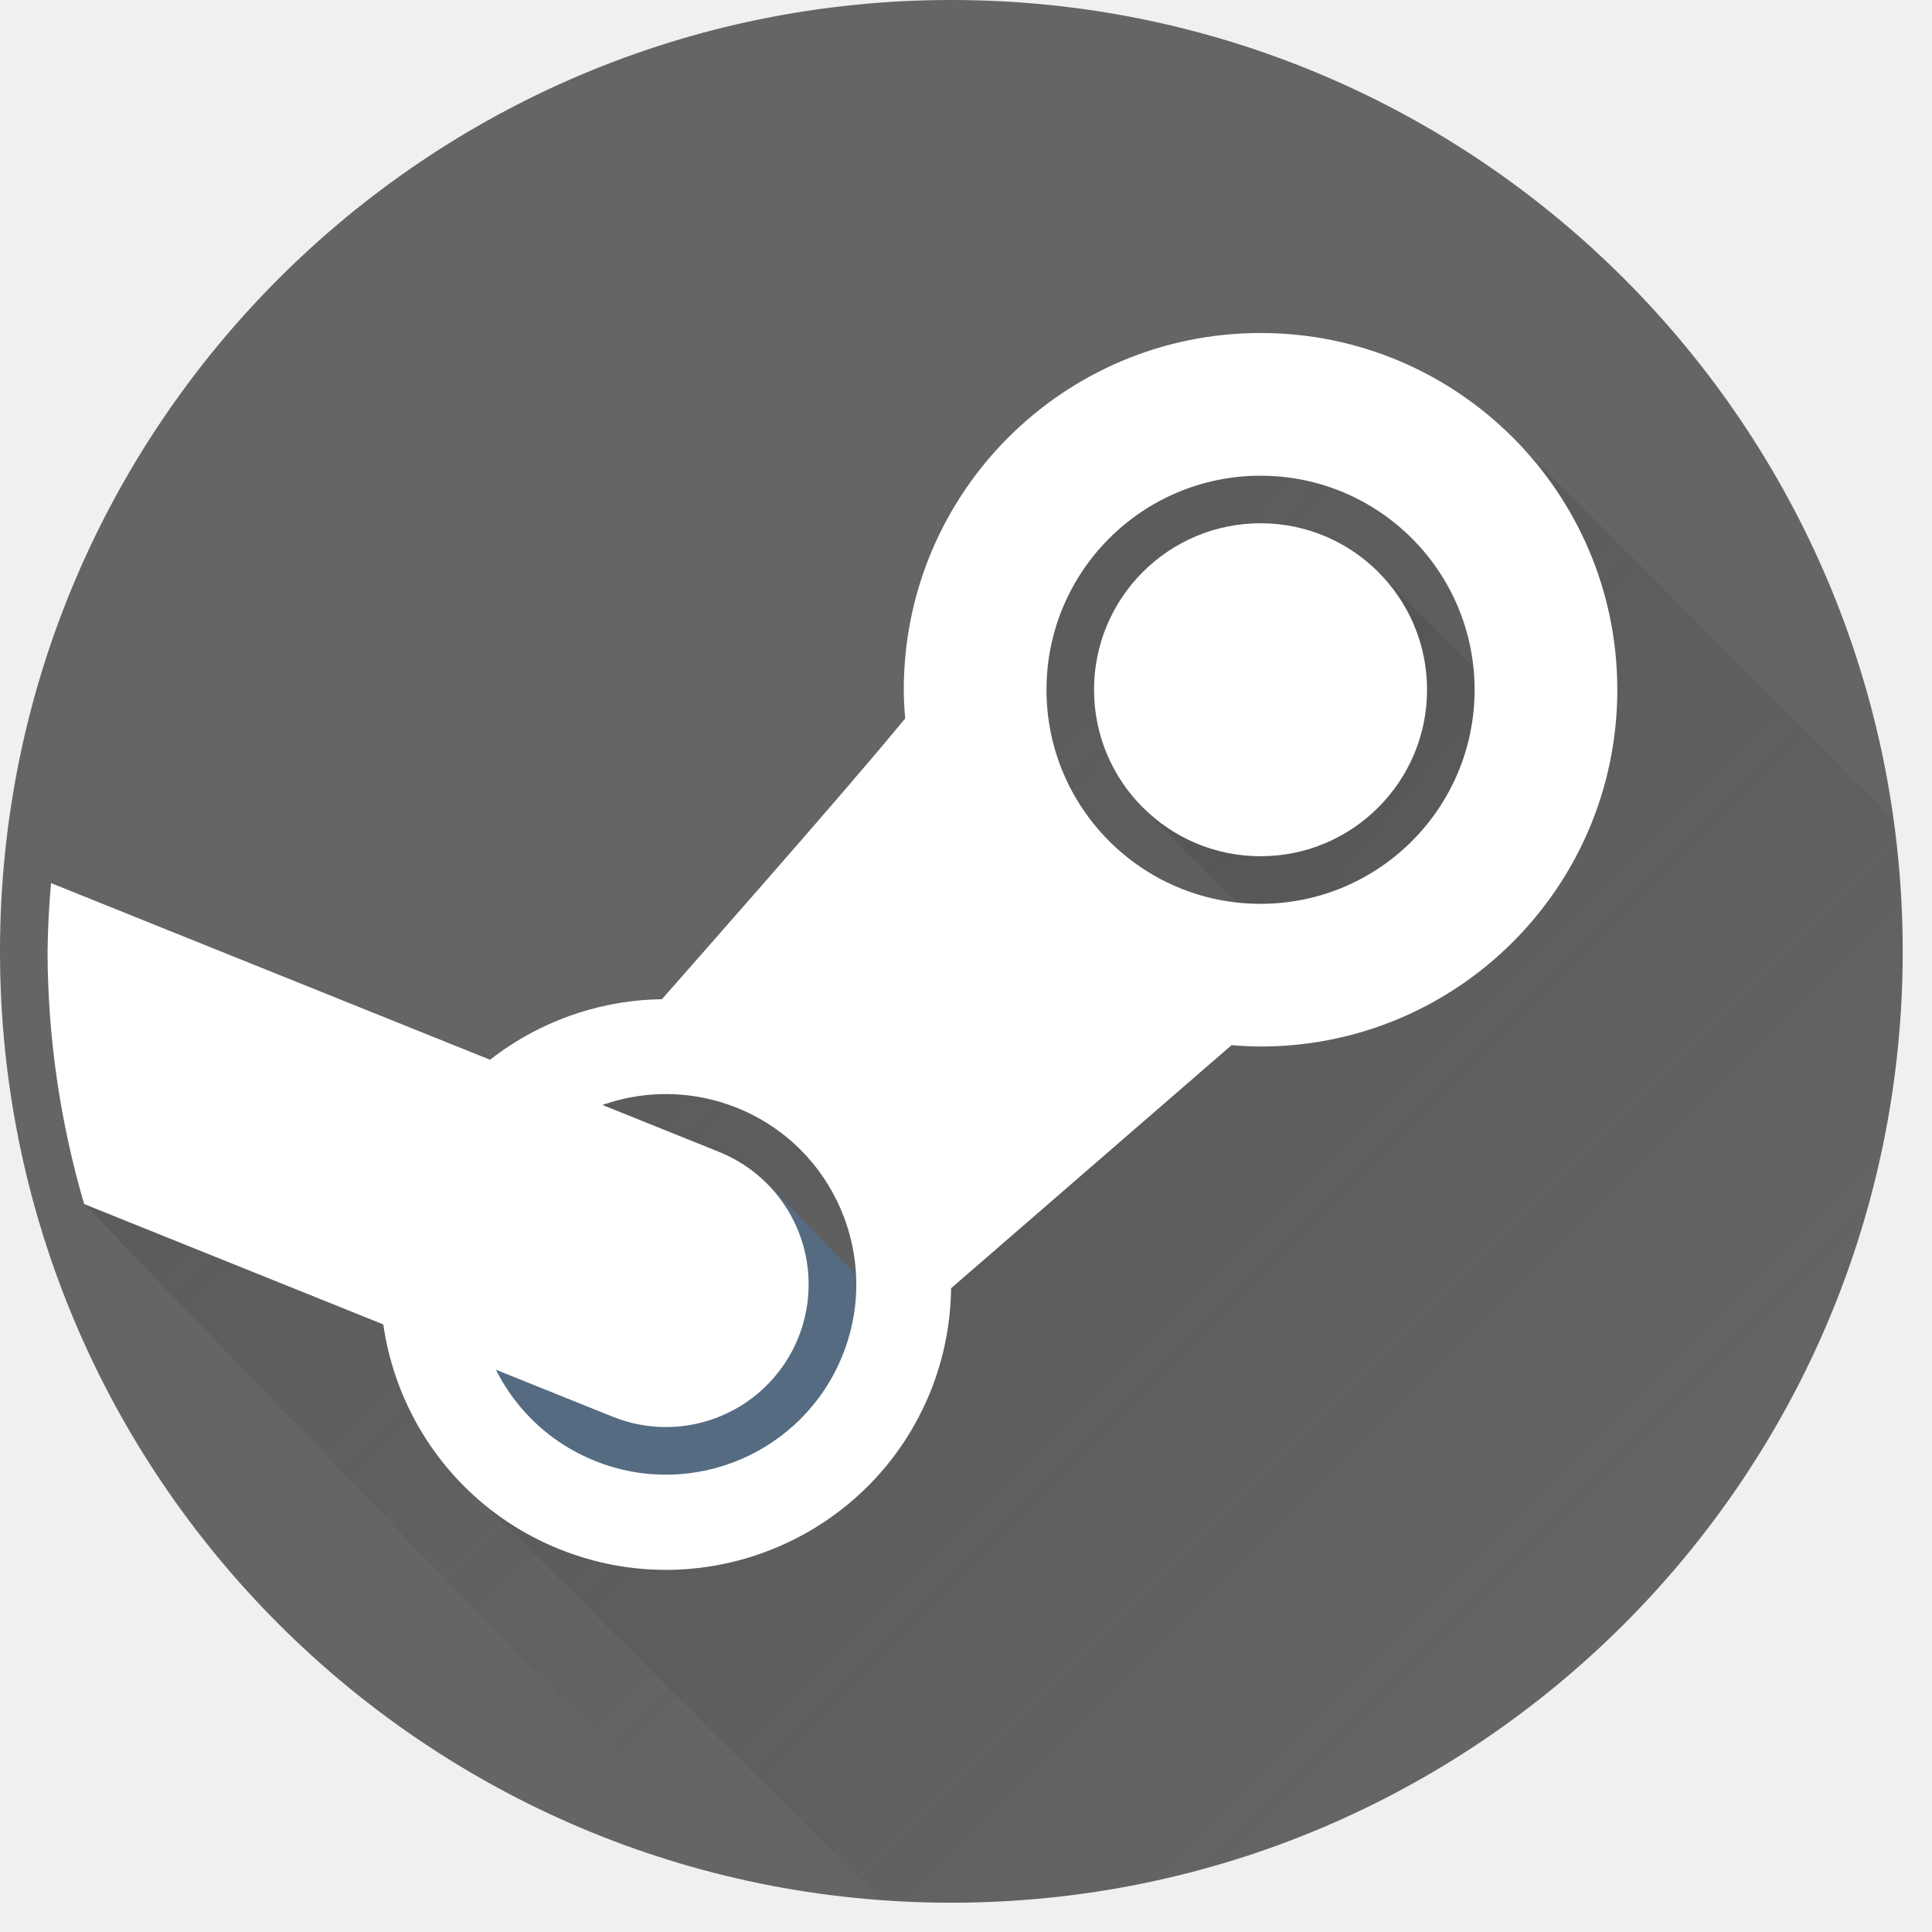
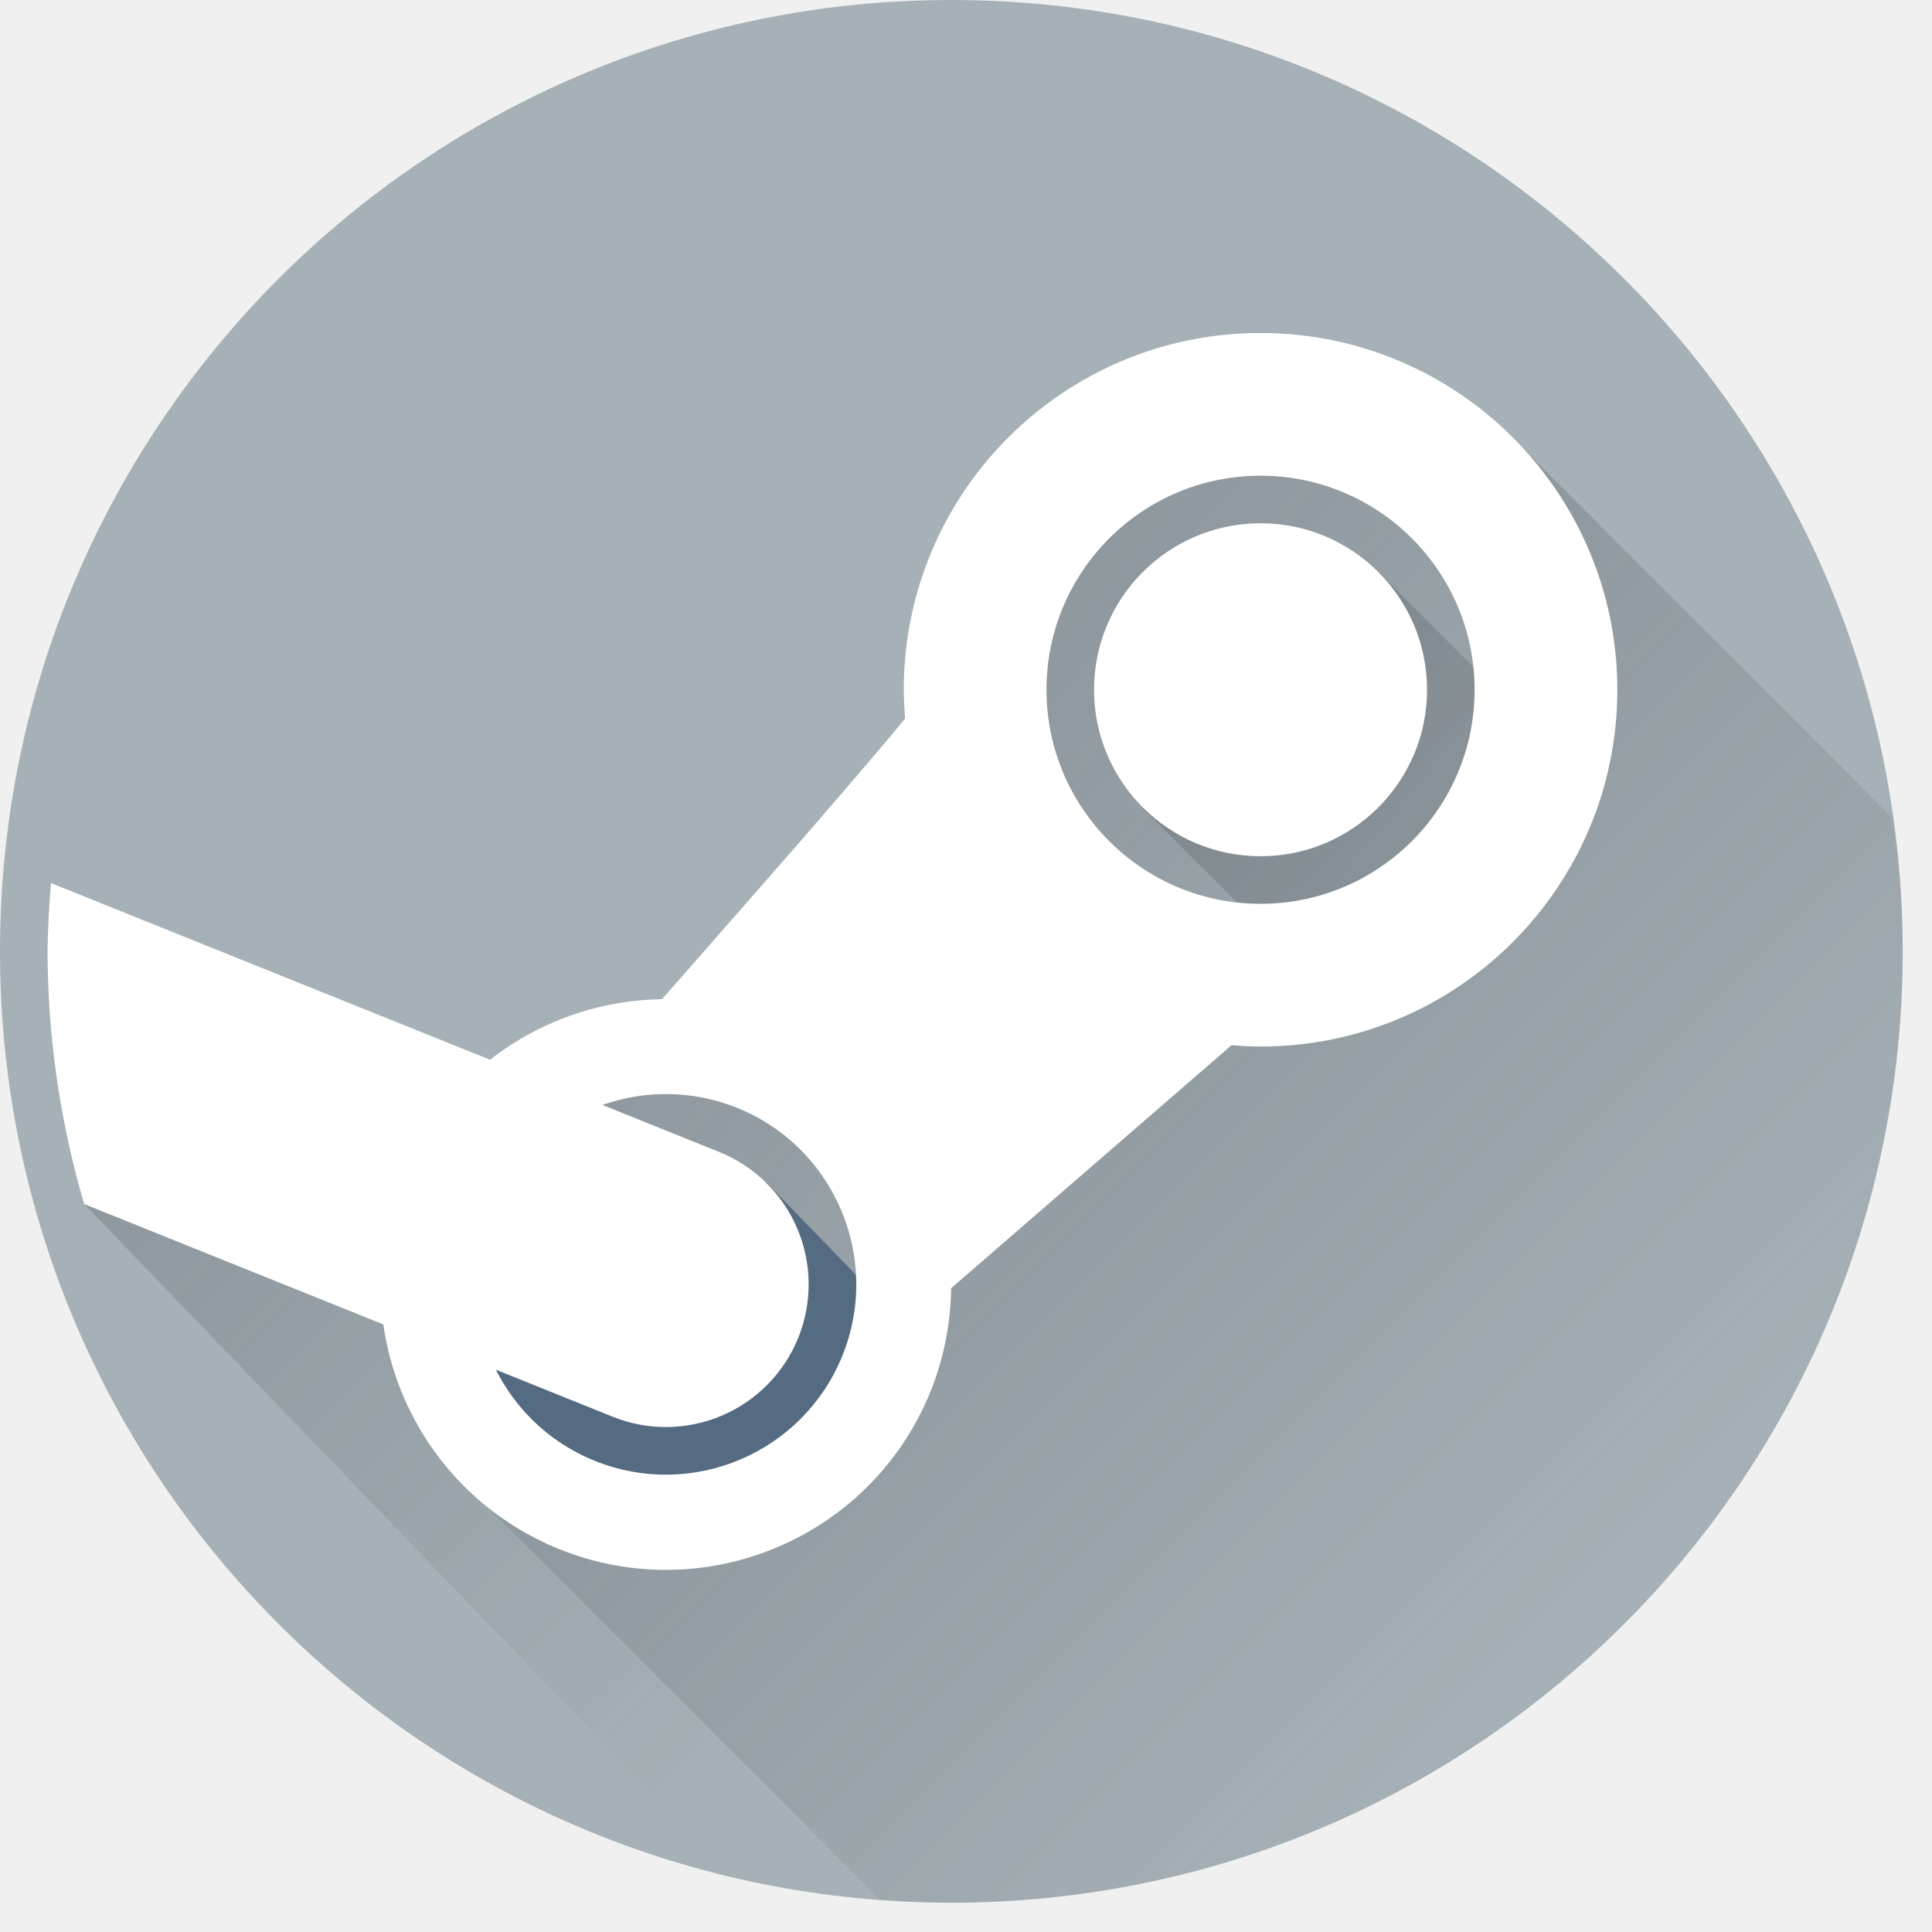
<svg xmlns="http://www.w3.org/2000/svg" width="44" height="44" viewBox="0 0 44 44" fill="none">
-   <path d="M21.667 43.333C33.633 43.333 43.333 33.633 43.333 21.667C43.333 9.701 33.633 0 21.667 0C9.7 0 0 9.701 0 21.667C0 33.633 9.7 43.333 21.667 43.333Z" fill="#656565" />
+   <path d="M21.667 43.333C33.633 43.333 43.333 33.633 43.333 21.667C43.333 9.701 33.633 0 21.667 0C9.7 0 0 9.701 0 21.667C0 33.633 9.7 43.333 21.667 43.333Z" fill="#A6B1B7" />
  <path fill-rule="evenodd" clip-rule="evenodd" d="M24.468 21.302L33.248 20.847L35.318 13.529L29.261 8.717L21.817 15.036L24.468 21.302Z" fill="url(#paint0_linear)" />
  <path fill-rule="evenodd" clip-rule="evenodd" d="M29.28 21.661L33.583 20.584L35.725 17.359L31.391 13.026L26.03 18.411L29.28 21.661Z" fill="url(#paint1_linear)" />
  <path fill-rule="evenodd" clip-rule="evenodd" d="M34.584 10.108C35.974 11.566 36.833 13.535 36.833 15.709C36.833 20.196 33.196 23.834 28.708 23.834C28.488 23.832 28.268 23.821 28.048 23.802L21.66 29.339C21.651 30.14 21.494 30.933 21.197 31.677C19.857 35.008 16.07 36.621 12.74 35.281C12.477 35.175 12.23 35.047 11.989 34.912C11.942 34.886 11.895 34.859 11.849 34.832C11.62 34.696 11.4 34.55 11.193 34.39C11.186 34.384 11.179 34.38 11.172 34.375L11.159 34.377L20.035 43.253C20.578 43.3 21.122 43.327 21.667 43.334C22.14 43.332 22.614 43.315 23.086 43.283C23.159 43.278 23.23 43.271 23.302 43.266C23.972 43.217 24.639 43.136 25.302 43.025C25.336 43.019 25.371 43.012 25.405 43.006C25.914 42.911 26.418 42.798 26.918 42.667C27.179 42.602 27.44 42.54 27.697 42.466C28.141 42.334 28.581 42.188 29.015 42.028C29.255 41.941 29.497 41.86 29.732 41.766C30.153 41.593 30.568 41.408 30.977 41.209C31.214 41.096 31.455 40.988 31.688 40.866C32.066 40.664 32.439 40.45 32.805 40.225C33.056 40.074 33.312 39.931 33.556 39.77C33.907 39.533 34.252 39.285 34.588 39.028C34.812 38.861 35.042 38.703 35.259 38.528C35.596 38.251 35.924 37.963 36.243 37.665C36.449 37.477 36.662 37.298 36.861 37.102C37.172 36.789 37.473 36.467 37.764 36.135C37.941 35.938 38.128 35.75 38.297 35.547C38.624 35.148 38.936 34.737 39.233 34.316C39.344 34.162 39.467 34.017 39.573 33.861C41.608 30.875 42.864 27.427 43.225 23.831C43.225 23.831 43.225 23.83 43.225 23.829C43.225 23.827 43.225 23.825 43.225 23.823C43.297 23.107 43.333 22.387 43.333 21.667C43.326 20.646 43.246 19.627 43.094 18.618L34.584 10.108Z" fill="url(#paint2_linear)" />
  <path fill-rule="evenodd" clip-rule="evenodd" d="M12.26 34.349L19.148 33.654L20.619 25.474L13.438 23.559L9.321 28.513L12.26 34.349Z" fill="url(#paint3_linear)" />
  <path fill-rule="evenodd" clip-rule="evenodd" d="M14.068 34.528L18.371 34.077L20.766 30.344L17.448 26.925L9.937 31.244L14.068 34.528Z" fill="#556B82" />
  <path fill-rule="evenodd" clip-rule="evenodd" d="M1.917 27.422L16.644 42.718C17.758 42.986 18.892 43.165 20.035 43.253L11.159 34.377L8.99 28.988L1.917 27.422Z" fill="url(#paint4_linear)" />
  <path d="M28.708 7.584C24.221 7.584 20.583 11.221 20.583 15.709C20.585 15.927 20.596 16.145 20.615 16.362C19.218 18.069 15.409 22.372 15.076 22.756C12.458 22.792 10.116 24.395 9.136 26.823C7.796 30.154 9.409 33.94 12.74 35.281C16.07 36.621 19.857 35.008 21.197 31.677C21.494 30.933 21.651 30.14 21.66 29.339L28.048 23.802C28.268 23.821 28.488 23.832 28.708 23.834C33.196 23.834 36.833 20.196 36.833 15.709C36.833 11.221 33.196 7.584 28.708 7.584ZM28.708 10.834C31.401 10.834 33.583 13.016 33.583 15.709C33.583 18.401 31.401 20.584 28.708 20.584C26.016 20.584 23.833 18.401 23.833 15.709C23.833 13.016 26.016 10.834 28.708 10.834ZM15.217 24.917C15.755 24.923 16.287 25.029 16.785 25.23C19.006 26.124 20.081 28.649 19.187 30.869C18.293 33.089 15.768 34.165 13.548 33.27C11.328 32.377 10.252 29.852 11.146 27.631C11.814 25.974 13.431 24.896 15.217 24.917Z" fill="white" />
  <path d="M28.708 19.5C30.802 19.5 32.5 17.802 32.5 15.708C32.5 13.614 30.802 11.917 28.708 11.917C26.614 11.917 24.916 13.614 24.916 15.708C24.916 17.802 26.614 19.5 28.708 19.5Z" fill="white" />
  <path d="M1.162 20.112C1.116 20.629 1.09 21.148 1.083 21.667C1.087 23.615 1.368 25.553 1.917 27.422L13.954 32.265C14.754 32.587 15.649 32.578 16.441 32.239C17.234 31.901 17.86 31.262 18.182 30.463C18.503 29.663 18.494 28.768 18.156 27.976C17.818 27.183 17.179 26.557 16.379 26.235L1.162 20.112Z" fill="white" />
  <defs>
    <linearGradient id="paint0_linear" x1="24.985" y1="12.024" x2="41.11" y2="25.444" gradientUnits="userSpaceOnUse">
      <stop stop-color="#31363B" stop-opacity="0.208" />
      <stop offset="1" stop-color="#31363B" stop-opacity="0" />
    </linearGradient>
    <linearGradient id="paint1_linear" x1="30.3" y1="14.083" x2="45.466" y2="29.25" gradientUnits="userSpaceOnUse">
      <stop stop-color="#31363B" stop-opacity="0.208" />
      <stop offset="1" stop-color="#31363B" stop-opacity="0" />
    </linearGradient>
    <linearGradient id="paint2_linear" x1="34.667" y1="10.833" x2="48.75" y2="24.917" gradientUnits="userSpaceOnUse">
      <stop stop-color="#31363B" stop-opacity="0.208" />
      <stop offset="1" stop-color="#31363B" stop-opacity="0" />
    </linearGradient>
    <linearGradient id="paint3_linear" x1="11.652" y1="25.741" x2="27.776" y2="39.16" gradientUnits="userSpaceOnUse">
      <stop stop-color="#31363B" stop-opacity="0.208" />
      <stop offset="1" stop-color="#31363B" stop-opacity="0" />
    </linearGradient>
    <linearGradient id="paint4_linear" x1="1.869" y1="27.404" x2="15.952" y2="41.487" gradientUnits="userSpaceOnUse">
      <stop stop-color="#31363B" stop-opacity="0.208" />
      <stop offset="1" stop-color="#31363B" stop-opacity="0" />
    </linearGradient>
  </defs>
</svg>
